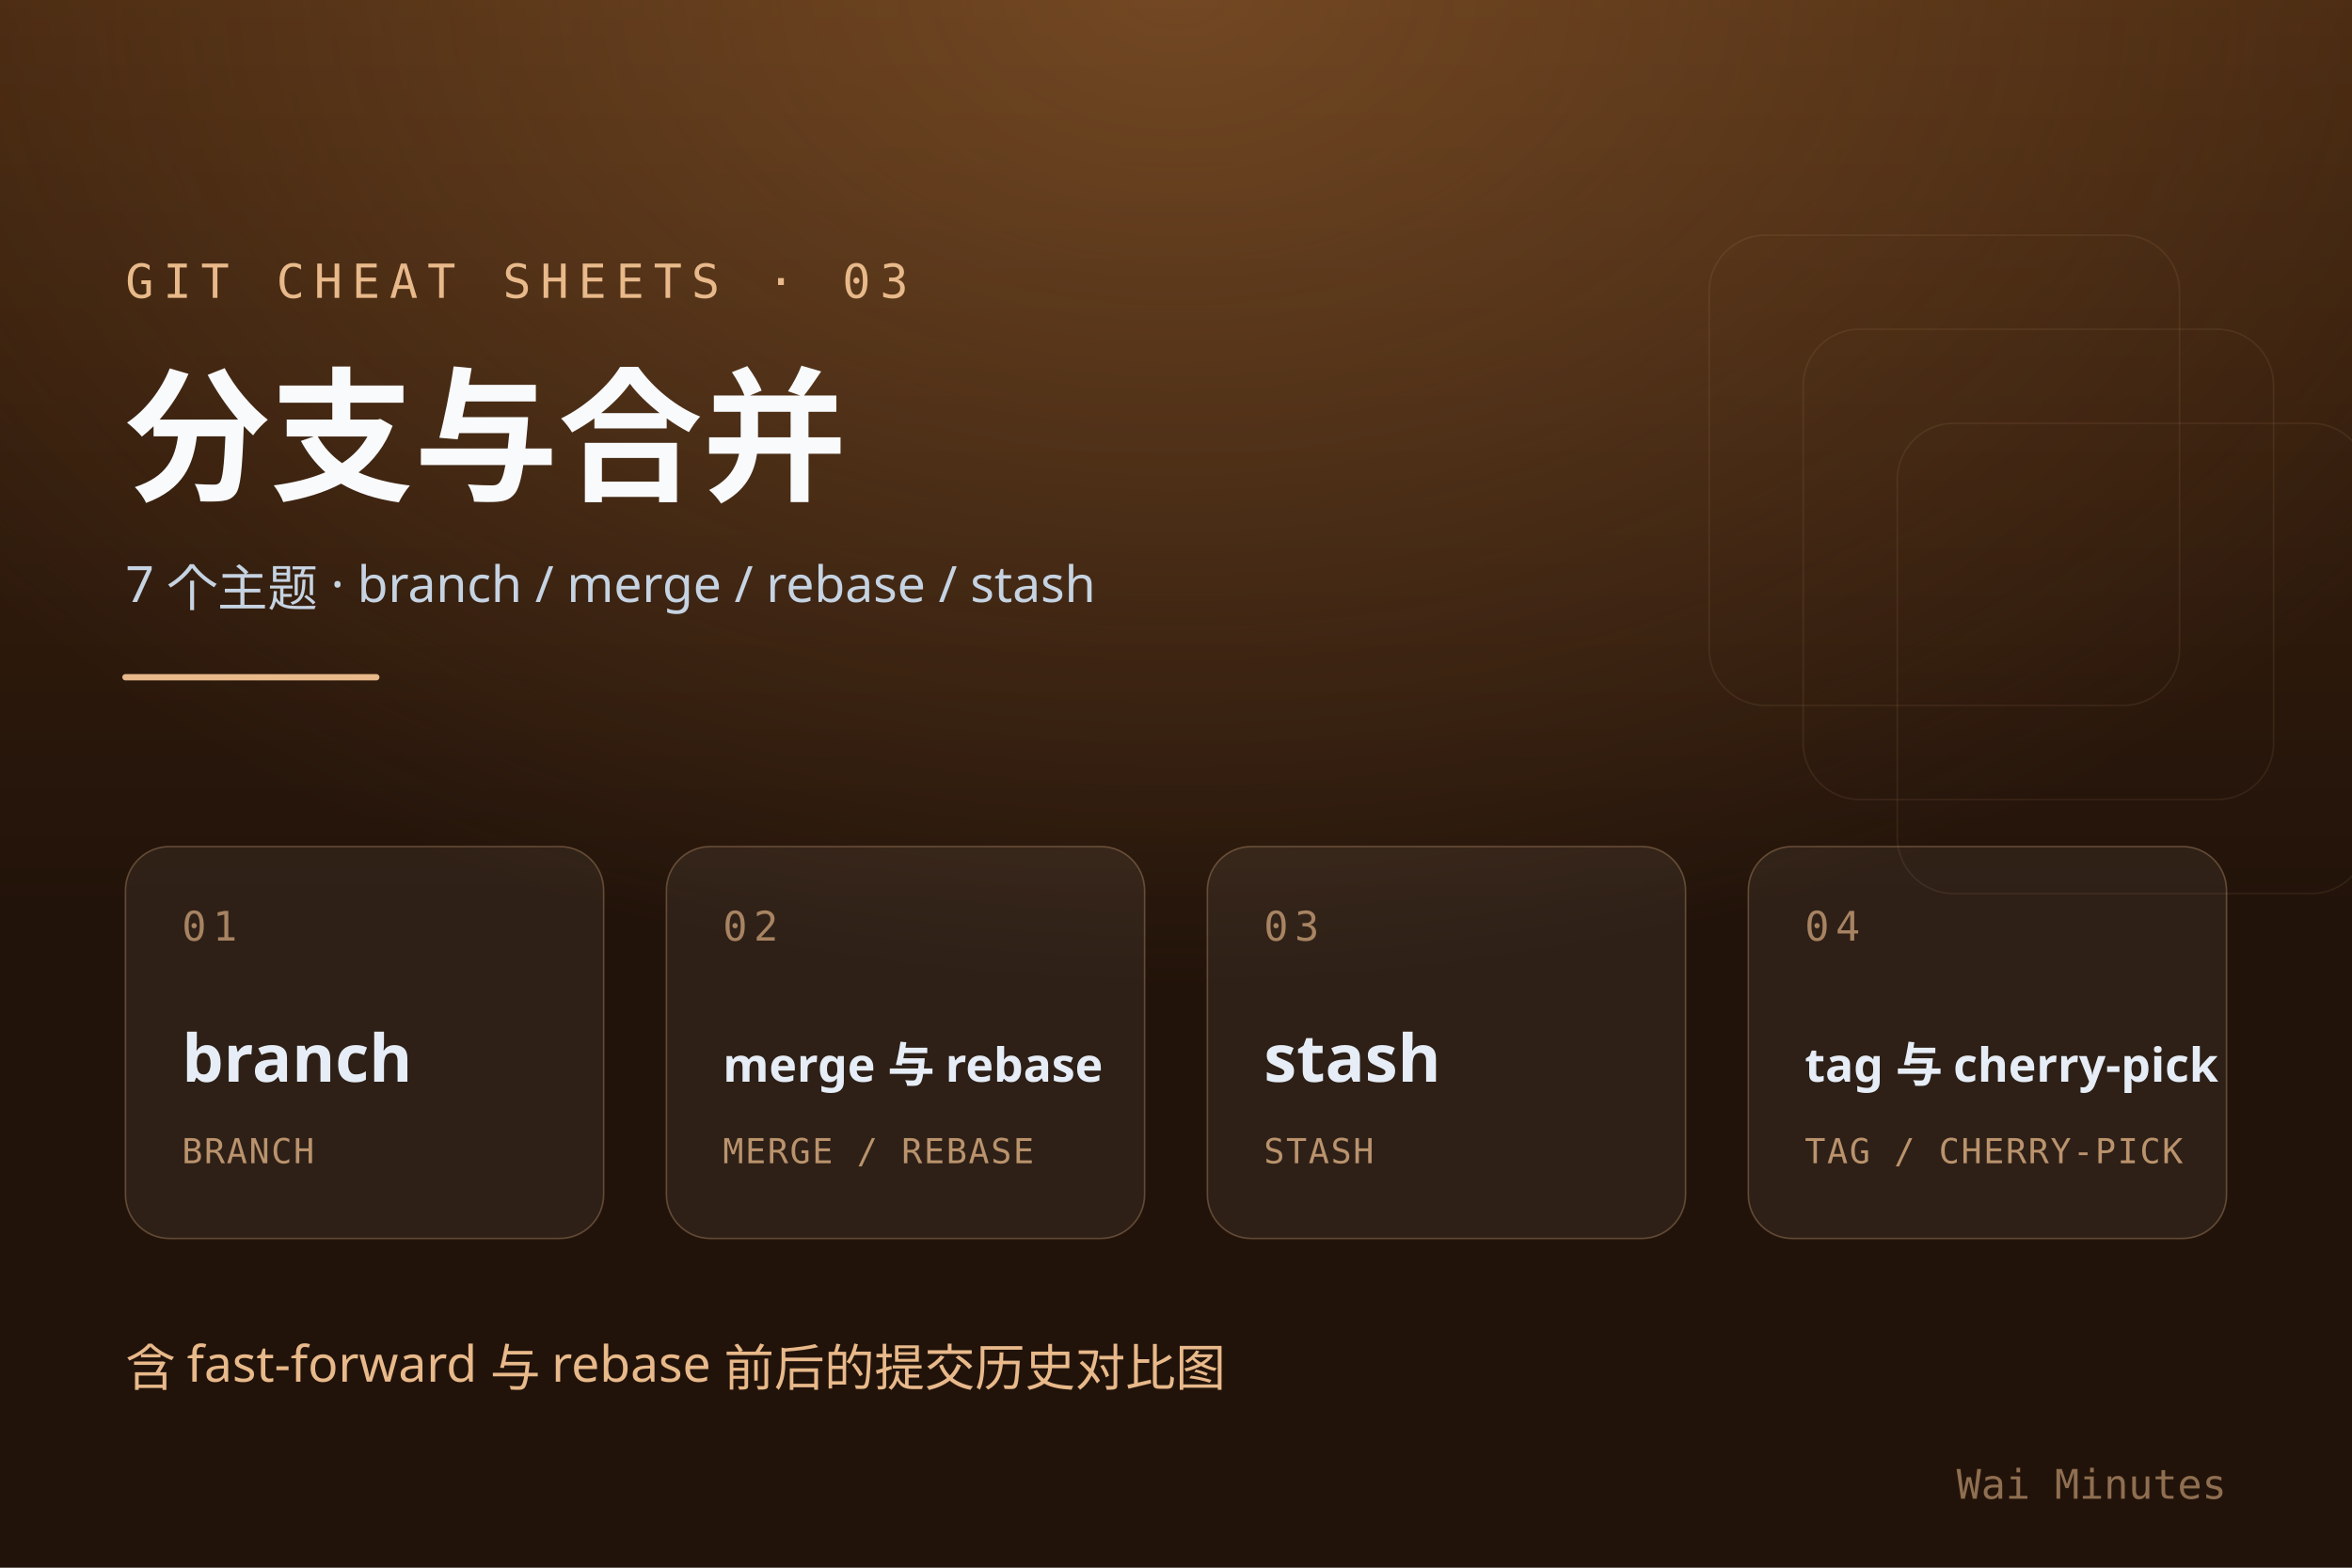
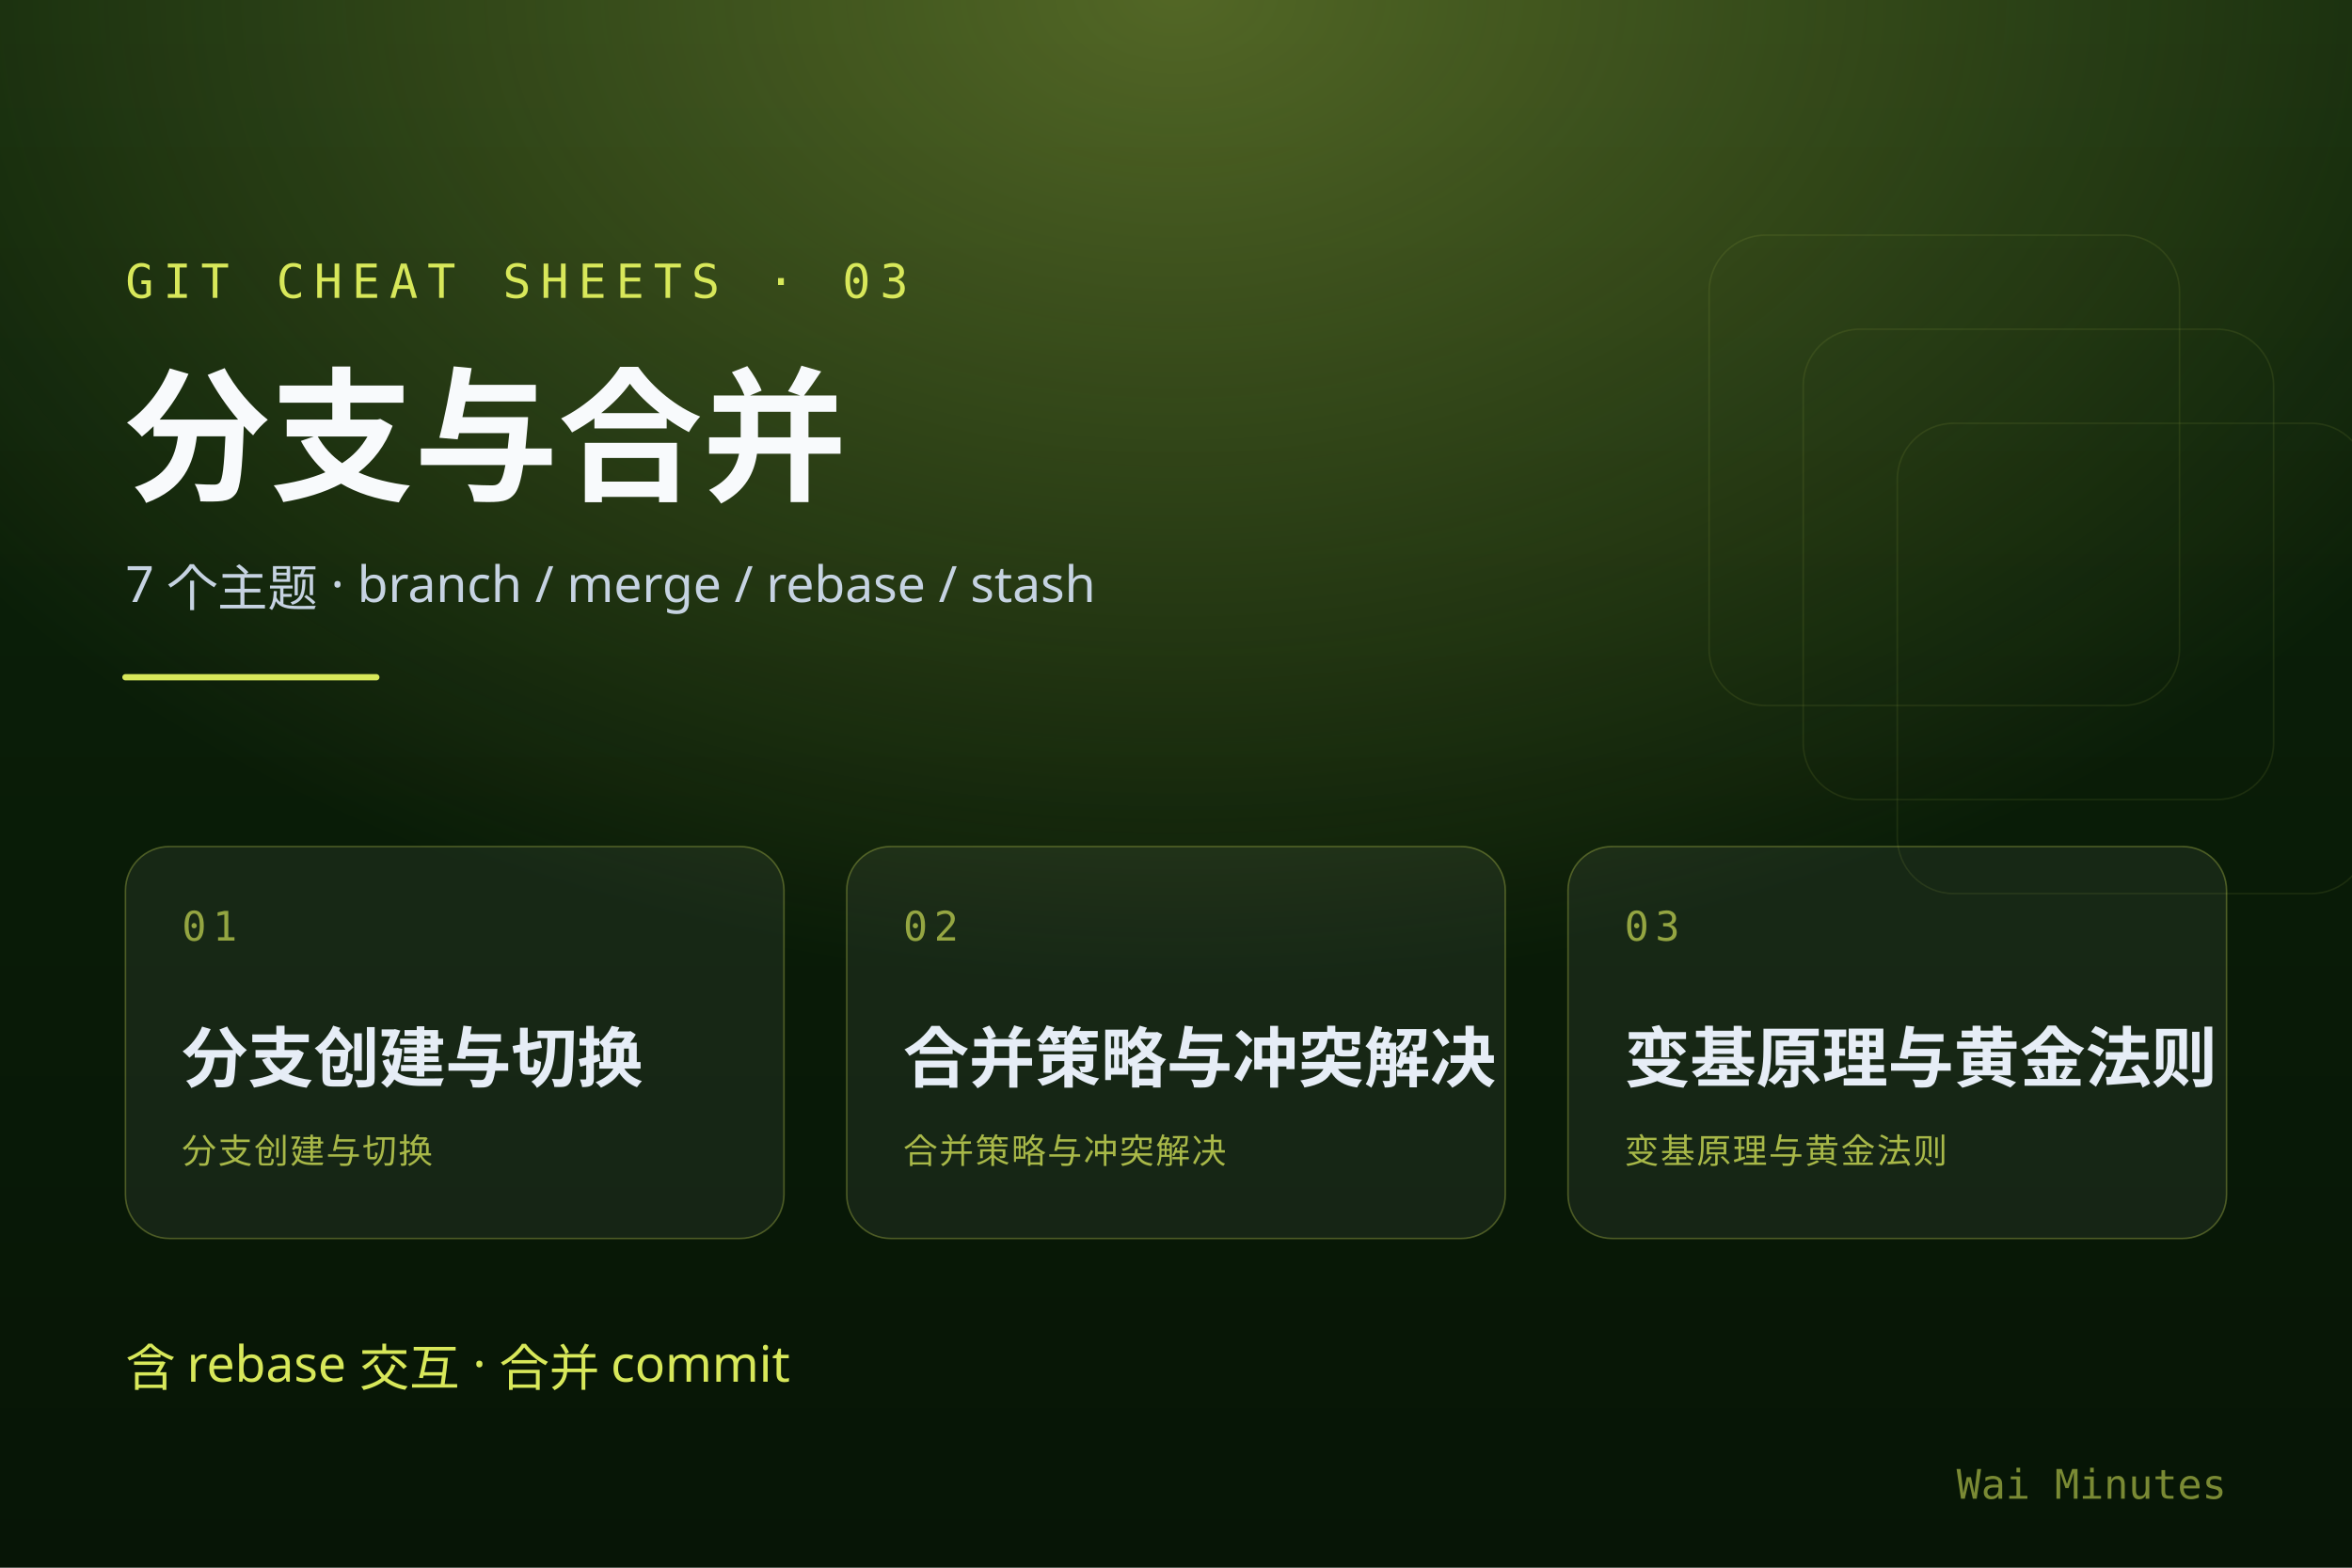
<svg xmlns="http://www.w3.org/2000/svg" width="1500" height="1000" viewBox="0 0 1500 1000" role="img" aria-labelledby="t d">
  <defs>
    <linearGradient id="bg" x1="0" y1="0" x2="0" y2="1">
-       <stop offset="0" stop-color="#43260f" />
-       <stop offset="0.58" stop-color="#22130a" />
-       <stop offset="1" stop-color="#22130a" />
+       <stop offset="0" stop-color="#0d240a" />
+       <stop offset="0.58" stop-color="#091b07" />
+       <stop offset="1" stop-color="#071506" />
    </linearGradient>
    <radialGradient id="glow" cx="0.5" cy="0" r="0.9">
-       <stop offset="0" stop-color="#d08a4a" stop-opacity="0.34" />
-       <stop offset="0.7" stop-color="#d08a4a" stop-opacity="0" />
+       <stop offset="0" stop-color="#d8e85a" stop-opacity="0.34" />
+       <stop offset="0.7" stop-color="#d8e85a" stop-opacity="0" />
    </radialGradient>
    <style>.sans { font-family: 'Microsoft YaHei','PingFang SC','Hiragino Sans GB','Noto Sans SC','Source Han Sans SC',sans-serif; } .mono { font-family: 'Cascadia Mono','Consolas','SFMono-Regular',monospace; }</style>
  </defs>
  <rect width="1500" height="1000" fill="url(#bg)" />
  <rect width="1500" height="1000" fill="url(#glow)" />
-   <g opacity="0.5" stroke="#e8b98a" stroke-opacity="0.18" fill="none">
+   <g opacity="0.5" stroke="#d8e85a" stroke-opacity="0.18" fill="none">
    <rect x="1090" y="150" width="300" height="300" rx="36" />
    <rect x="1150" y="210" width="300" height="300" rx="36" />
    <rect x="1210" y="270" width="300" height="300" rx="36" />
  </g>
-   <text class="mono" x="80" y="190" fill="#e8b98a" font-size="30" letter-spacing="6">GIT CHEAT SHEETS · 03</text>
+   <text class="mono" x="80" y="190" fill="#d8e85a" font-size="30" letter-spacing="6">GIT CHEAT SHEETS · 03</text>
  <text class="sans" x="80" y="312" fill="#f8fafc" font-size="92" font-weight="700">分支与合并</text>
  <text class="sans" x="80" y="384" fill="#c6d3e2" font-size="32">7 个主题 · branch / merge / rebase / stash</text>
-   <line x1="80" y1="432" x2="240" y2="432" stroke="#e8b98a" stroke-width="4" stroke-linecap="round" />
+   <line x1="80" y1="432" x2="240" y2="432" stroke="#d8e85a" stroke-width="4" stroke-linecap="round" />
  <g>
-     <rect x="80" y="540" width="305" height="250" rx="28" fill="#ffffff" fill-opacity="0.055" stroke="#e8b98a" stroke-opacity="0.30" />
-     <text class="mono" x="116" y="600" fill="#e8b98a" fill-opacity="0.65" font-size="26" letter-spacing="4">01</text>
-     <text class="sans" x="116" y="690" fill="#e6edf6" font-size="42" font-weight="600">branch</text>
-     <text class="mono" x="116" y="742" fill="#e8b98a" fill-opacity="0.75" font-size="22" letter-spacing="1">BRANCH</text>
+     <rect x="80" y="540" width="420" height="250" rx="28" fill="#ffffff" fill-opacity="0.055" stroke="#d8e85a" stroke-opacity="0.30" />
+     <text class="mono" x="116" y="600" fill="#d8e85a" fill-opacity="0.65" font-size="26" letter-spacing="4">01</text>
+     <text class="sans" x="116" y="690" fill="#e6edf6" font-size="42" font-weight="600">分支创建与切换</text>
+     <text class="mono" x="116" y="742" fill="#d8e85a" fill-opacity="0.75" font-size="22" letter-spacing="1">分支创建与切换</text>
  </g>
  <g>
-     <rect x="425" y="540" width="305" height="250" rx="28" fill="#ffffff" fill-opacity="0.055" stroke="#e8b98a" stroke-opacity="0.30" />
-     <text class="mono" x="461" y="600" fill="#e8b98a" fill-opacity="0.65" font-size="26" letter-spacing="4">02</text>
-     <text class="sans" x="461" y="690" fill="#e6edf6" font-size="30" font-weight="600">merge 与 rebase</text>
-     <text class="mono" x="461" y="742" fill="#e8b98a" fill-opacity="0.75" font-size="22" letter-spacing="1">MERGE / REBASE</text>
+     <rect x="540" y="540" width="420" height="250" rx="28" fill="#ffffff" fill-opacity="0.055" stroke="#d8e85a" stroke-opacity="0.30" />
+     <text class="mono" x="576" y="600" fill="#d8e85a" fill-opacity="0.65" font-size="26" letter-spacing="4">02</text>
+     <text class="sans" x="576" y="690" fill="#e6edf6" font-size="42" font-weight="600">合并策略与冲突解决</text>
+     <text class="mono" x="576" y="742" fill="#d8e85a" fill-opacity="0.75" font-size="22" letter-spacing="1">合并策略与冲突解决</text>
  </g>
  <g>
-     <rect x="770" y="540" width="305" height="250" rx="28" fill="#ffffff" fill-opacity="0.055" stroke="#e8b98a" stroke-opacity="0.30" />
-     <text class="mono" x="806" y="600" fill="#e8b98a" fill-opacity="0.65" font-size="26" letter-spacing="4">03</text>
-     <text class="sans" x="806" y="690" fill="#e6edf6" font-size="42" font-weight="600">stash</text>
-     <text class="mono" x="806" y="742" fill="#e8b98a" fill-opacity="0.75" font-size="22" letter-spacing="1">STASH</text>
+     <rect x="1000" y="540" width="420" height="250" rx="28" fill="#ffffff" fill-opacity="0.055" stroke="#d8e85a" stroke-opacity="0.30" />
+     <text class="mono" x="1036" y="600" fill="#d8e85a" fill-opacity="0.65" font-size="26" letter-spacing="4">03</text>
+     <text class="sans" x="1036" y="690" fill="#e6edf6" font-size="42" font-weight="600">变基原理与黄金法则</text>
+     <text class="mono" x="1036" y="742" fill="#d8e85a" fill-opacity="0.75" font-size="22" letter-spacing="1">变基原理与黄金法则</text>
  </g>
-   <g>
-     <rect x="1115" y="540" width="305" height="250" rx="28" fill="#ffffff" fill-opacity="0.055" stroke="#e8b98a" stroke-opacity="0.30" />
-     <text class="mono" x="1151" y="600" fill="#e8b98a" fill-opacity="0.65" font-size="26" letter-spacing="4">04</text>
-     <text class="sans" x="1151" y="690" fill="#e6edf6" font-size="30" font-weight="600">tag 与 cherry-pick</text>
-     <text class="mono" x="1151" y="742" fill="#e8b98a" fill-opacity="0.75" font-size="22" letter-spacing="1">TAG / CHERRY-PICK</text>
-   </g>
-   <text class="sans" x="80" y="884" fill="#e8b98a" font-size="32">含 fast-forward 与 rebase 前后的提交历史对比图</text>
-   <text class="mono" x="1420" y="956" fill="#e8b98a" fill-opacity="0.55" font-size="26" text-anchor="end">Wai Minutes</text>
+   <text class="sans" x="80" y="884" fill="#d8e85a" font-size="32">含 rebase 交互 · 合并 commit</text>
+   <text class="mono" x="1420" y="956" fill="#d8e85a" fill-opacity="0.55" font-size="26" text-anchor="end">Wai Minutes</text>
</svg>
